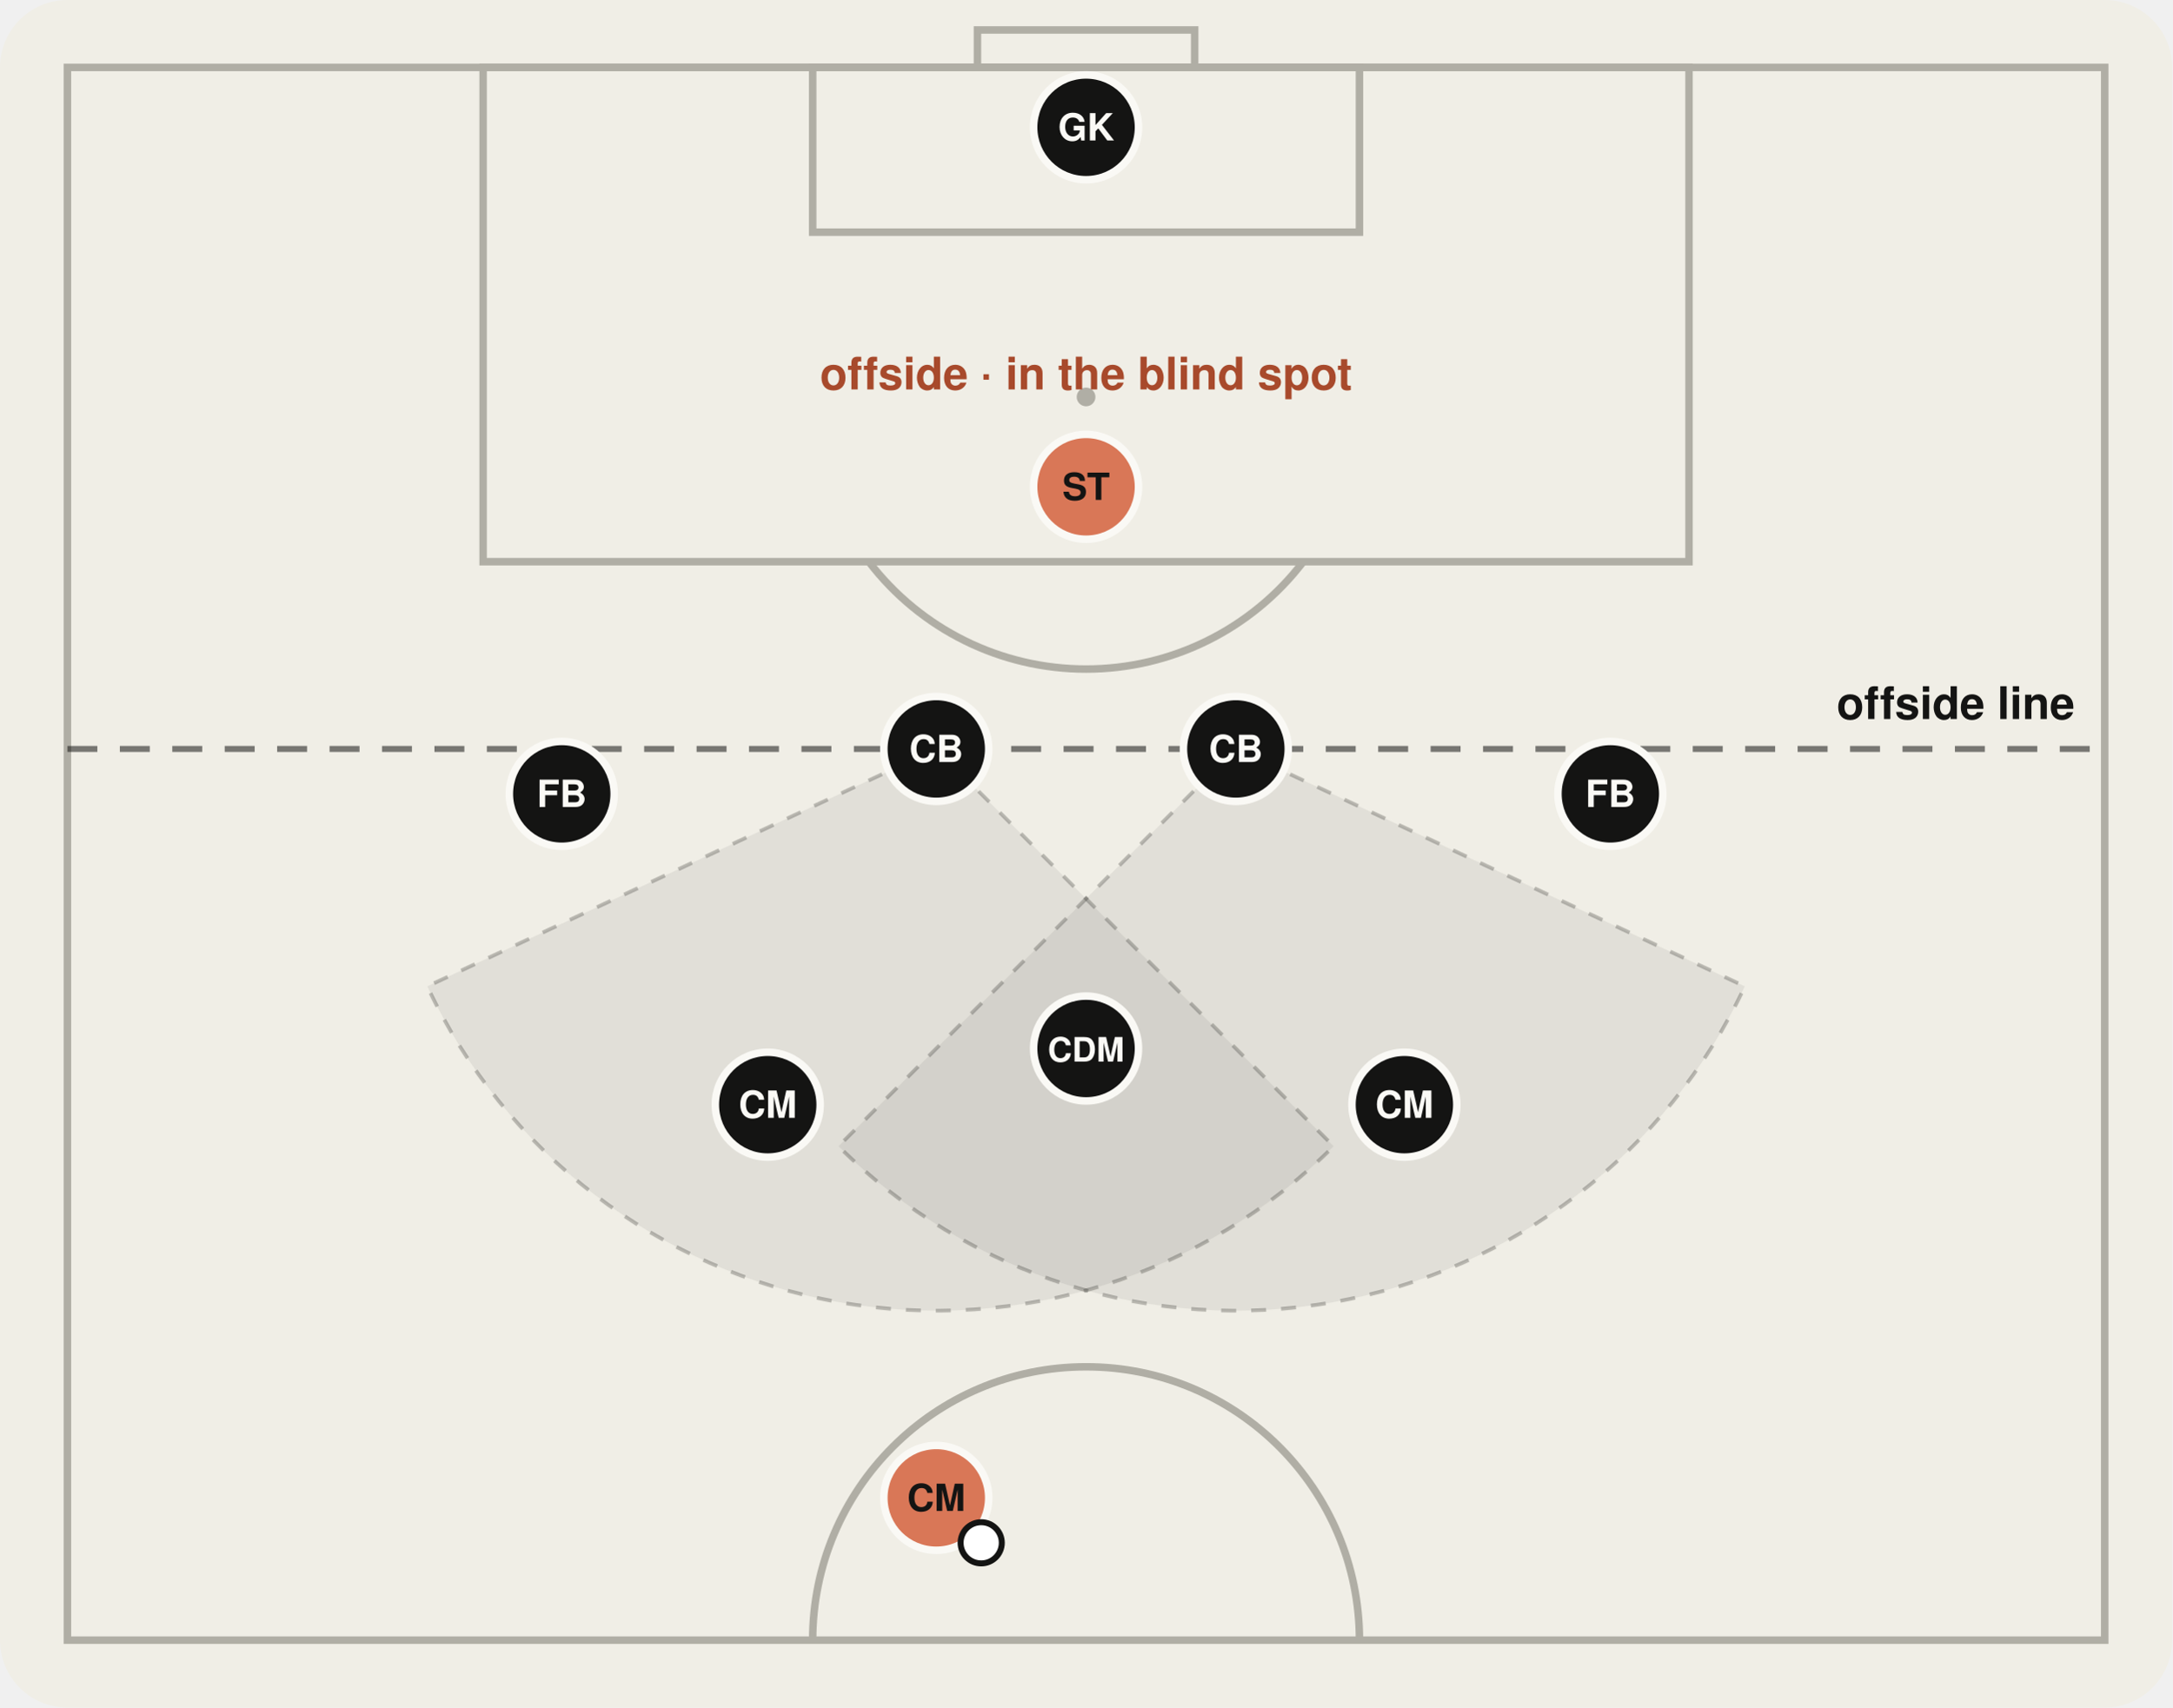
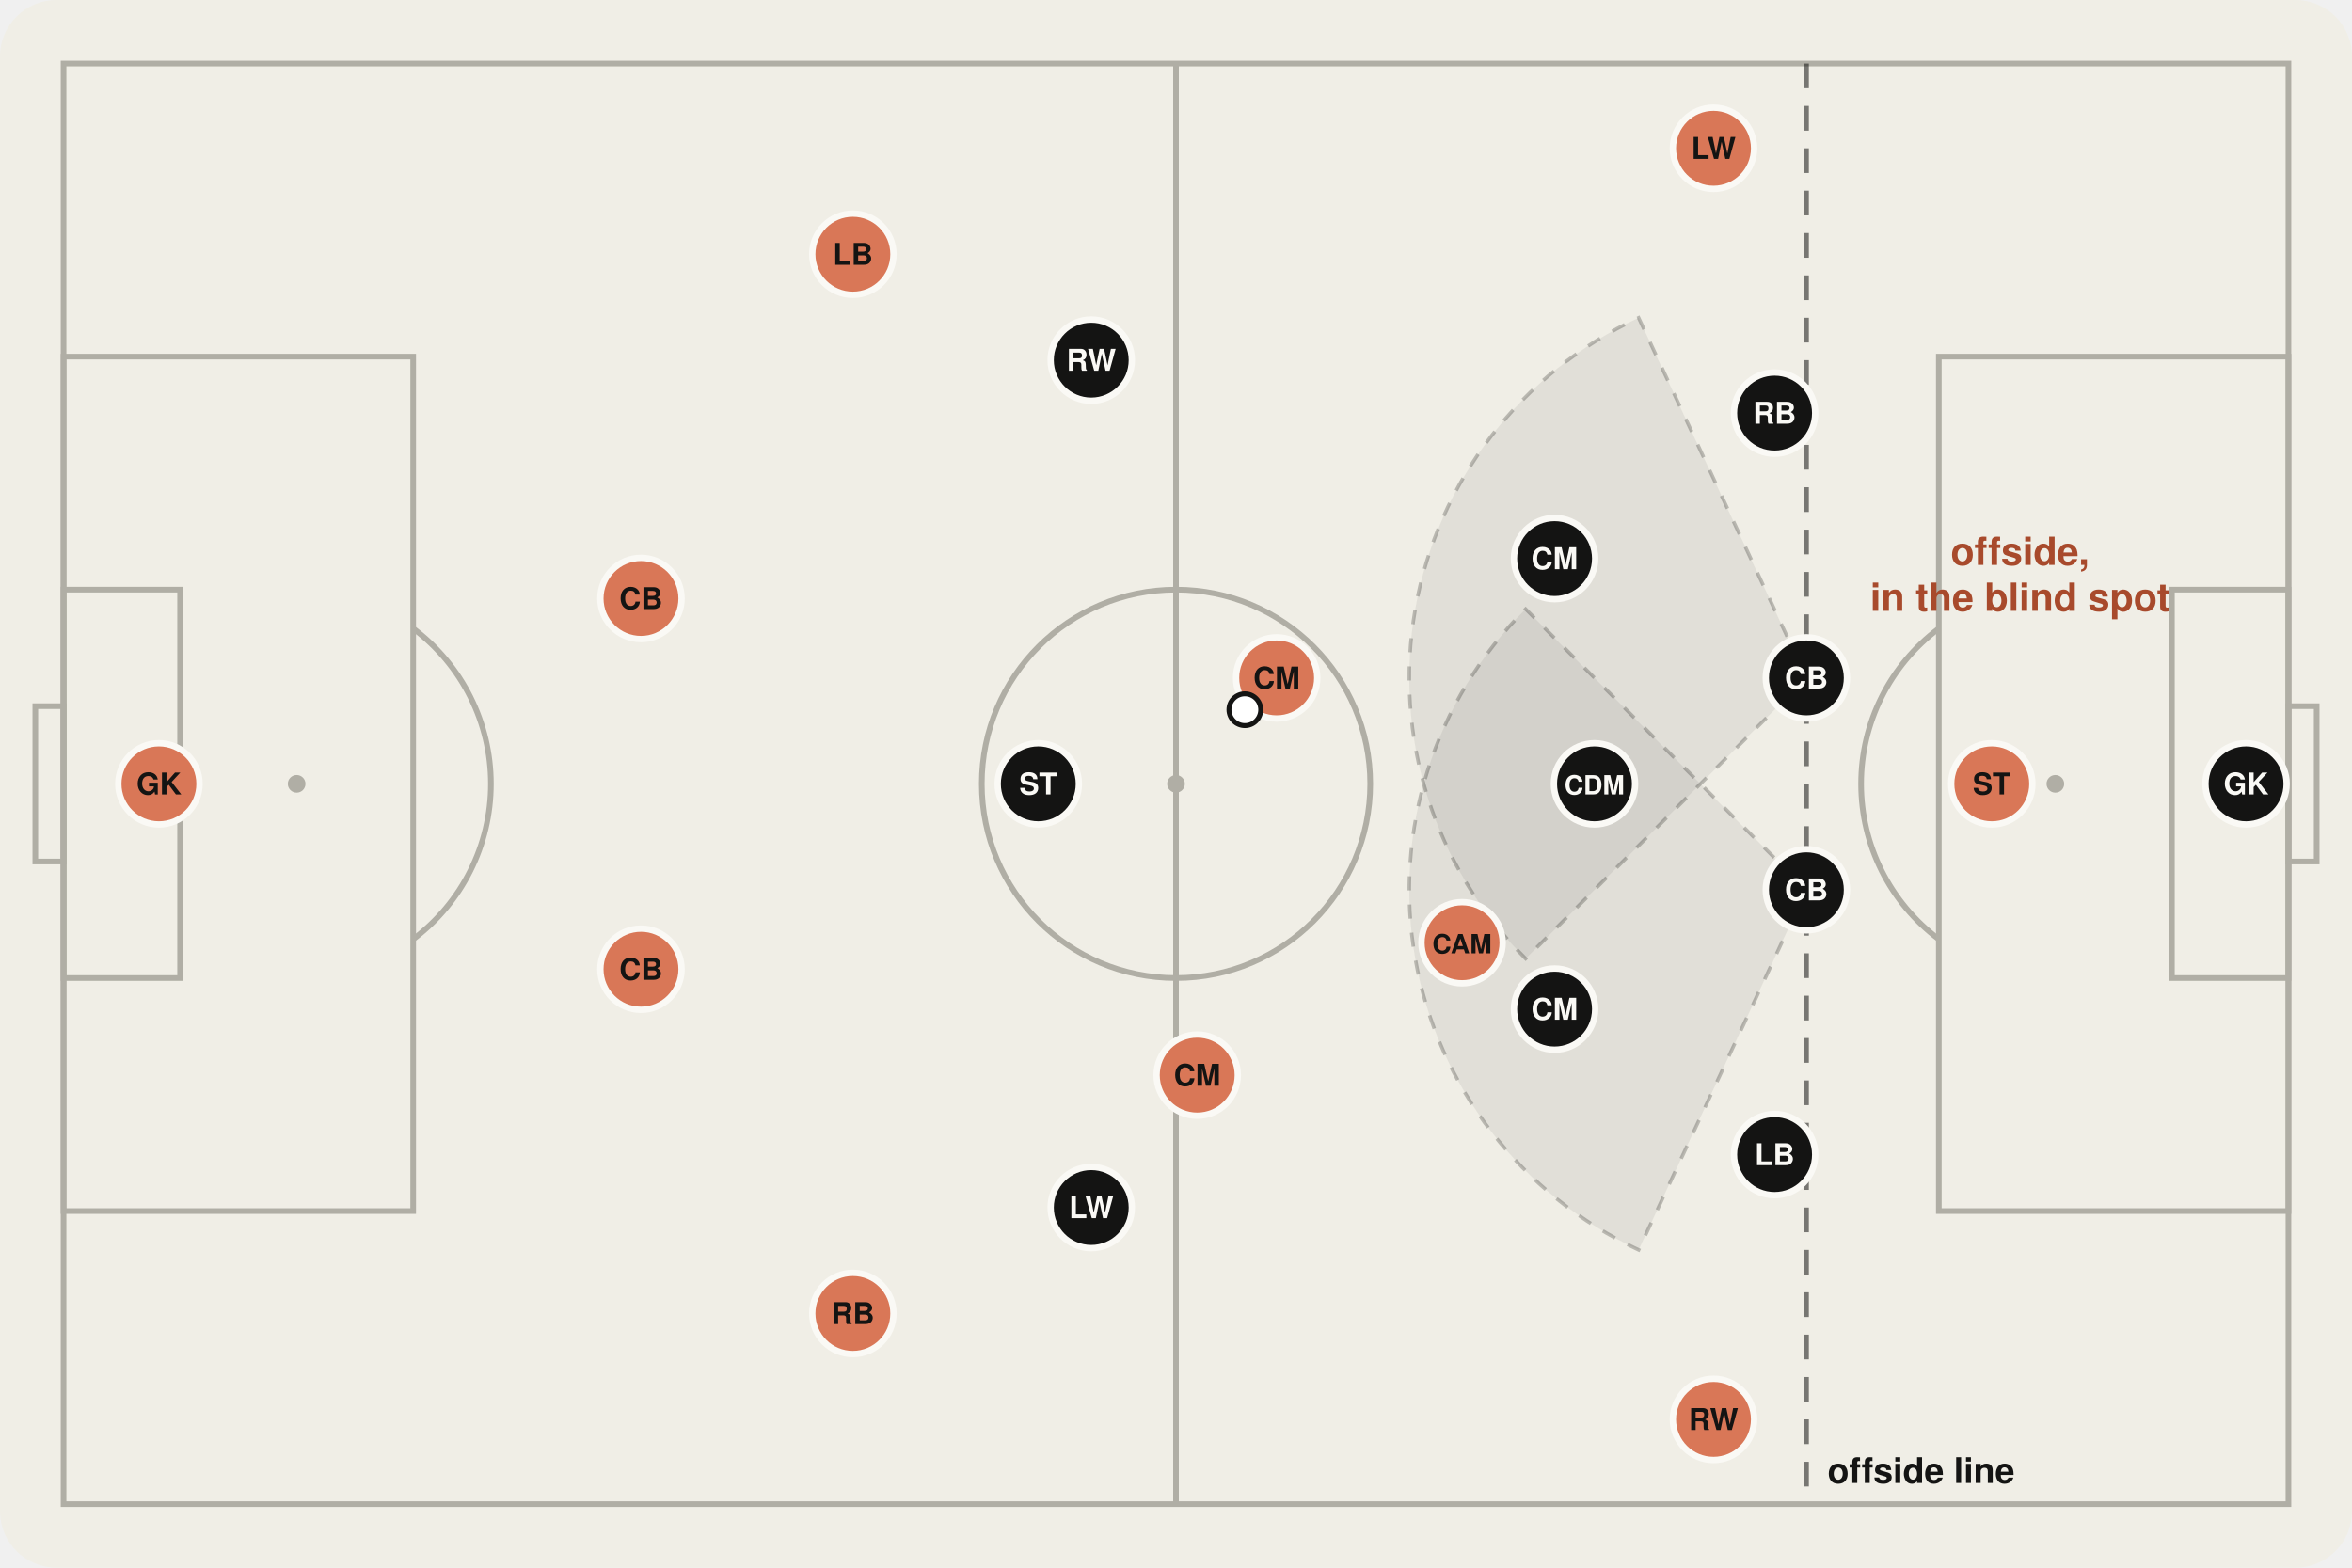
- <svg xmlns="http://www.w3.org/2000/svg" viewBox="0 0 580 456" role="img" aria-label="The center backs hold their line and the striker is left offside, behind both defenders and outside their field of view">
+ <svg xmlns="http://www.w3.org/2000/svg" viewBox="0 0 666 444" role="img" aria-label="The center backs hold their line and the striker is left offside, behind both defenders and outside their field of view">
  <defs>
-     <marker id="ac" viewBox="0 0 10 10" refX="8" refY="5" markerWidth="7" markerHeight="7" orient="auto-start-reverse">
+     <marker id="ac" viewBox="0 0 10 10" refX="8" refY="5" markerWidth="6" markerHeight="6" orient="auto-start-reverse">
      <path d="M0 0L10 5L0 10z" fill="#D97757" />
    </marker>
-     <marker id="as" viewBox="0 0 10 10" refX="8" refY="5" markerWidth="7" markerHeight="7" orient="auto-start-reverse">
+     <marker id="as" viewBox="0 0 10 10" refX="8" refY="5" markerWidth="6" markerHeight="6" orient="auto-start-reverse">
      <path d="M0 0L10 5L0 10z" fill="#141413" />
    </marker>
-     <marker id="ap" viewBox="0 0 10 10" refX="8" refY="5" markerWidth="7" markerHeight="7" orient="auto-start-reverse">
+     <marker id="ap" viewBox="0 0 10 10" refX="8" refY="5" markerWidth="6" markerHeight="6" orient="auto-start-reverse">
      <path d="M0 0L10 5L0 10z" fill="#141413" />
    </marker>
  </defs>
-   <rect x="0" y="0" width="580" height="456" rx="18" fill="#F0EEE6" />
-   <rect x="18" y="18" width="544" height="420" fill="none" stroke="#B0AEA5" stroke-width="2" />
-   <rect x="129" y="18" width="322" height="132" fill="none" stroke="#B0AEA5" stroke-width="2" />
-   <rect x="217" y="18" width="146" height="44" fill="none" stroke="#B0AEA5" stroke-width="2" />
-   <rect x="261" y="8" width="58" height="10" fill="none" stroke="#B0AEA5" stroke-width="2" />
-   <circle cx="290" cy="106" r="2.5" fill="#B0AEA5" />
-   <path d="M232 150 A73 73 0 0 0 348 150" fill="none" stroke="#B0AEA5" stroke-width="2" />
-   <path d="M217 438 A73 73 0 0 1 363 438" fill="none" stroke="#B0AEA5" stroke-width="2" />
-   <path d="M250 200 L356.1 306.1 A150 150 0 0 1 114.1 263.4 Z" fill="#141413" fill-opacity=".07" stroke="#141413" stroke-opacity=".25" stroke-dasharray="4 4" />
-   <path d="M330 200 L465.9 263.4 A150 150 0 0 1 223.9 306.1 Z" fill="#141413" fill-opacity=".07" stroke="#141413" stroke-opacity=".25" stroke-dasharray="4 4" />
-   <line x1="18" y1="200" x2="562" y2="200" stroke="#141413" stroke-width="1.6" stroke-dasharray="8 6" opacity=".55" />
-   <text x="554" y="192" text-anchor="end" font-family="system-ui,Segoe UI,Helvetica,Arial,sans-serif" font-size="12" font-weight="600" fill="#141413">offside line</text>
-   <circle cx="250" cy="200" r="14" fill="#141413" stroke="#FAF9F5" stroke-width="2" />
-   <text x="250" y="203.5" text-anchor="middle" font-family="system-ui,Segoe UI,Helvetica,Arial,sans-serif" font-size="10" font-weight="700" fill="#FAF9F5">CB</text>
-   <circle cx="330" cy="200" r="14" fill="#141413" stroke="#FAF9F5" stroke-width="2" />
-   <text x="330" y="203.5" text-anchor="middle" font-family="system-ui,Segoe UI,Helvetica,Arial,sans-serif" font-size="10" font-weight="700" fill="#FAF9F5">CB</text>
-   <circle cx="150" cy="212" r="14" fill="#141413" stroke="#FAF9F5" stroke-width="2" />
-   <text x="150" y="215.5" text-anchor="middle" font-family="system-ui,Segoe UI,Helvetica,Arial,sans-serif" font-size="10" font-weight="700" fill="#FAF9F5">FB</text>
-   <circle cx="430" cy="212" r="14" fill="#141413" stroke="#FAF9F5" stroke-width="2" />
-   <text x="430" y="215.5" text-anchor="middle" font-family="system-ui,Segoe UI,Helvetica,Arial,sans-serif" font-size="10" font-weight="700" fill="#FAF9F5">FB</text>
-   <circle cx="205" cy="295" r="14" fill="#141413" stroke="#FAF9F5" stroke-width="2" />
-   <text x="205" y="298.5" text-anchor="middle" font-family="system-ui,Segoe UI,Helvetica,Arial,sans-serif" font-size="10" font-weight="700" fill="#FAF9F5">CM</text>
-   <circle cx="375" cy="295" r="14" fill="#141413" stroke="#FAF9F5" stroke-width="2" />
-   <text x="375" y="298.5" text-anchor="middle" font-family="system-ui,Segoe UI,Helvetica,Arial,sans-serif" font-size="10" font-weight="700" fill="#FAF9F5">CM</text>
-   <circle cx="290" cy="280" r="14" fill="#141413" stroke="#FAF9F5" stroke-width="2" />
-   <text x="290" y="283.5" text-anchor="middle" font-family="system-ui,Segoe UI,Helvetica,Arial,sans-serif" font-size="9" font-weight="700" fill="#FAF9F5">CDM</text>
-   <circle cx="290" cy="34" r="14" fill="#141413" stroke="#FAF9F5" stroke-width="2" />
-   <text x="290" y="37.5" text-anchor="middle" font-family="system-ui,Segoe UI,Helvetica,Arial,sans-serif" font-size="10" font-weight="700" fill="#FAF9F5">GK</text>
-   <circle cx="290" cy="130" r="14" fill="#D97757" stroke="#FAF9F5" stroke-width="2" />
-   <text x="290" y="133.5" text-anchor="middle" font-family="system-ui,Segoe UI,Helvetica,Arial,sans-serif" font-size="10" font-weight="700" fill="#141413">ST</text>
-   <text x="290" y="104" text-anchor="middle" font-family="system-ui,Segoe UI,Helvetica,Arial,sans-serif" font-size="12" font-weight="600" fill="#A84A2C">offside · in the blind spot</text>
-   <circle cx="250" cy="400" r="14" fill="#D97757" stroke="#FAF9F5" stroke-width="2" />
-   <text x="250" y="403.5" text-anchor="middle" font-family="system-ui,Segoe UI,Helvetica,Arial,sans-serif" font-size="10" font-weight="700" fill="#141413">CM</text>
-   <circle cx="262" cy="412" r="5.5" fill="#fff" stroke="#141413" stroke-width="1.6" />
+   <rect width="666" height="444" rx="16" fill="#F0EEE6" />
+   <rect x="18" y="18" width="630" height="408" fill="none" stroke="#B0AEA5" stroke-width="1.6" />
+   <line x1="333" y1="18" x2="333" y2="426" fill="none" stroke="#B0AEA5" stroke-width="1.6" />
+   <circle cx="333" cy="222" r="55" fill="none" stroke="#B0AEA5" stroke-width="1.6" />
+   <circle cx="333" cy="222" r="2.5" fill="#B0AEA5" />
+   <rect x="18" y="101" width="99" height="242" fill="none" stroke="#B0AEA5" stroke-width="1.6" />
+   <rect x="18" y="167" width="33" height="110" fill="none" stroke="#B0AEA5" stroke-width="1.6" />
+   <rect x="10" y="200" width="8" height="44" fill="none" stroke="#B0AEA5" stroke-width="1.6" />
+   <circle cx="84" cy="222" r="2.5" fill="#B0AEA5" />
+   <path d="M117 178.0 A55 55 0 0 1 117 266.0" fill="none" stroke="#B0AEA5" stroke-width="1.6" />
+   <rect x="549" y="101" width="99" height="242" fill="none" stroke="#B0AEA5" stroke-width="1.6" />
+   <rect x="615" y="167" width="33" height="110" fill="none" stroke="#B0AEA5" stroke-width="1.6" />
+   <rect x="648" y="200" width="8" height="44" fill="none" stroke="#B0AEA5" stroke-width="1.6" />
+   <circle cx="582" cy="222" r="2.5" fill="#B0AEA5" />
+   <path d="M549 178.0 A55 55 0 0 0 549 266.0" fill="none" stroke="#B0AEA5" stroke-width="1.6" />
+   <path d="M511.5 192.0 L432.0 271.5 A112.5 112.5 0 0 1 464.0 90.0 Z" fill="#141413" fill-opacity=".07" stroke="#141413" stroke-opacity=".25" stroke-dasharray="4 4" />
+   <path d="M511.5 252.0 L464.0 354.0 A112.5 112.5 0 0 1 432.0 172.5 Z" fill="#141413" fill-opacity=".07" stroke="#141413" stroke-opacity=".25" stroke-dasharray="4 4" />
+   <line x1="511.5" y1="18" x2="511.5" y2="426" stroke="#141413" stroke-width="1.4" stroke-dasharray="7 5" opacity="0.55" />
+   <text x="517.5" y="420.0" text-anchor="start" font-family="system-ui,Segoe UI,Helvetica,Arial,sans-serif" font-size="10" font-weight="600" fill="#141413">offside line</text>
+   <circle cx="511.5" cy="192.0" r="11.5" fill="#141413" stroke="#FAF9F5" stroke-width="1.8" />
+   <text x="511.5" y="195.0" text-anchor="middle" font-family="system-ui,Segoe UI,Helvetica,Arial,sans-serif" font-size="8.5" font-weight="700" fill="#FAF9F5">CB</text>
+   <circle cx="511.5" cy="252.0" r="11.5" fill="#141413" stroke="#FAF9F5" stroke-width="1.8" />
+   <text x="511.5" y="255.0" text-anchor="middle" font-family="system-ui,Segoe UI,Helvetica,Arial,sans-serif" font-size="8.5" font-weight="700" fill="#FAF9F5">CB</text>
+   <circle cx="502.5" cy="117.0" r="11.5" fill="#141413" stroke="#FAF9F5" stroke-width="1.8" />
+   <text x="502.5" y="120.0" text-anchor="middle" font-family="system-ui,Segoe UI,Helvetica,Arial,sans-serif" font-size="8.5" font-weight="700" fill="#FAF9F5">RB</text>
+   <circle cx="502.5" cy="327.0" r="11.5" fill="#141413" stroke="#FAF9F5" stroke-width="1.8" />
+   <text x="502.5" y="330.0" text-anchor="middle" font-family="system-ui,Segoe UI,Helvetica,Arial,sans-serif" font-size="8.5" font-weight="700" fill="#FAF9F5">LB</text>
+   <circle cx="440.2" cy="158.2" r="11.5" fill="#141413" stroke="#FAF9F5" stroke-width="1.8" />
+   <text x="440.2" y="161.2" text-anchor="middle" font-family="system-ui,Segoe UI,Helvetica,Arial,sans-serif" font-size="8.5" font-weight="700" fill="#FAF9F5">CM</text>
+   <circle cx="440.2" cy="285.8" r="11.5" fill="#141413" stroke="#FAF9F5" stroke-width="1.8" />
+   <text x="440.2" y="288.8" text-anchor="middle" font-family="system-ui,Segoe UI,Helvetica,Arial,sans-serif" font-size="8.5" font-weight="700" fill="#FAF9F5">CM</text>
+   <circle cx="451.5" cy="222.0" r="11.5" fill="#141413" stroke="#FAF9F5" stroke-width="1.8" />
+   <text x="451.5" y="225.0" text-anchor="middle" font-family="system-ui,Segoe UI,Helvetica,Arial,sans-serif" font-size="7.5" font-weight="700" fill="#FAF9F5">CDM</text>
+   <circle cx="636.0" cy="222.0" r="11.5" fill="#141413" stroke="#FAF9F5" stroke-width="1.8" />
+   <text x="636.0" y="225.0" text-anchor="middle" font-family="system-ui,Segoe UI,Helvetica,Arial,sans-serif" font-size="8.5" font-weight="700" fill="#FAF9F5">GK</text>
+   <circle cx="309.0" cy="102.0" r="11.5" fill="#141413" stroke="#FAF9F5" stroke-width="1.8" />
+   <text x="309.0" y="105.0" text-anchor="middle" font-family="system-ui,Segoe UI,Helvetica,Arial,sans-serif" font-size="8.5" font-weight="700" fill="#FAF9F5">RW</text>
+   <circle cx="294.0" cy="222.0" r="11.5" fill="#141413" stroke="#FAF9F5" stroke-width="1.8" />
+   <text x="294.0" y="225.0" text-anchor="middle" font-family="system-ui,Segoe UI,Helvetica,Arial,sans-serif" font-size="8.5" font-weight="700" fill="#FAF9F5">ST</text>
+   <circle cx="309.0" cy="342.0" r="11.5" fill="#141413" stroke="#FAF9F5" stroke-width="1.8" />
+   <text x="309.0" y="345.0" text-anchor="middle" font-family="system-ui,Segoe UI,Helvetica,Arial,sans-serif" font-size="8.5" font-weight="700" fill="#FAF9F5">LW</text>
+   <circle cx="564.0" cy="222.0" r="11.5" fill="#D97757" stroke="#FAF9F5" stroke-width="1.8" />
+   <text x="564.0" y="225.0" text-anchor="middle" font-family="system-ui,Segoe UI,Helvetica,Arial,sans-serif" font-size="8.5" font-weight="700" fill="#141413">ST</text>
+   <text x="572.0" y="160.0" text-anchor="middle" font-family="system-ui,Segoe UI,Helvetica,Arial,sans-serif" font-size="11" font-weight="600" fill="#A84A2C">offside,</text>
+   <text x="572.0" y="173.0" text-anchor="middle" font-family="system-ui,Segoe UI,Helvetica,Arial,sans-serif" font-size="11" font-weight="600" fill="#A84A2C">in the blind spot</text>
+   <circle cx="361.5" cy="192.0" r="11.5" fill="#D97757" stroke="#FAF9F5" stroke-width="1.8" />
+   <text x="361.5" y="195.0" text-anchor="middle" font-family="system-ui,Segoe UI,Helvetica,Arial,sans-serif" font-size="8.5" font-weight="700" fill="#141413">CM</text>
+   <circle cx="352.5" cy="201.0" r="4.5" fill="#fff" stroke="#141413" stroke-width="1.4" />
+   <circle cx="339.0" cy="304.5" r="11.5" fill="#D97757" stroke="#FAF9F5" stroke-width="1.8" />
+   <text x="339.0" y="307.5" text-anchor="middle" font-family="system-ui,Segoe UI,Helvetica,Arial,sans-serif" font-size="8.5" font-weight="700" fill="#141413">CM</text>
+   <circle cx="414.0" cy="267.0" r="11.5" fill="#D97757" stroke="#FAF9F5" stroke-width="1.8" />
+   <text x="414.0" y="270.0" text-anchor="middle" font-family="system-ui,Segoe UI,Helvetica,Arial,sans-serif" font-size="7.5" font-weight="700" fill="#141413">CAM</text>
+   <circle cx="485.2" cy="42.0" r="11.5" fill="#D97757" stroke="#FAF9F5" stroke-width="1.8" />
+   <text x="485.2" y="45.0" text-anchor="middle" font-family="system-ui,Segoe UI,Helvetica,Arial,sans-serif" font-size="8.5" font-weight="700" fill="#141413">LW</text>
+   <circle cx="485.2" cy="402.0" r="11.5" fill="#D97757" stroke="#FAF9F5" stroke-width="1.8" />
+   <text x="485.2" y="405.0" text-anchor="middle" font-family="system-ui,Segoe UI,Helvetica,Arial,sans-serif" font-size="8.5" font-weight="700" fill="#141413">RW</text>
+   <circle cx="45.0" cy="222.0" r="11.5" fill="#D97757" stroke="#FAF9F5" stroke-width="1.8" />
+   <text x="45.0" y="225.0" text-anchor="middle" font-family="system-ui,Segoe UI,Helvetica,Arial,sans-serif" font-size="8.5" font-weight="700" fill="#141413">GK</text>
+   <circle cx="241.5" cy="72.0" r="11.5" fill="#D97757" stroke="#FAF9F5" stroke-width="1.8" />
+   <text x="241.5" y="75.0" text-anchor="middle" font-family="system-ui,Segoe UI,Helvetica,Arial,sans-serif" font-size="8.5" font-weight="700" fill="#141413">LB</text>
+   <circle cx="181.5" cy="169.5" r="11.5" fill="#D97757" stroke="#FAF9F5" stroke-width="1.8" />
+   <text x="181.5" y="172.5" text-anchor="middle" font-family="system-ui,Segoe UI,Helvetica,Arial,sans-serif" font-size="8.5" font-weight="700" fill="#141413">CB</text>
+   <circle cx="181.5" cy="274.5" r="11.5" fill="#D97757" stroke="#FAF9F5" stroke-width="1.8" />
+   <text x="181.5" y="277.5" text-anchor="middle" font-family="system-ui,Segoe UI,Helvetica,Arial,sans-serif" font-size="8.5" font-weight="700" fill="#141413">CB</text>
+   <circle cx="241.5" cy="372.0" r="11.5" fill="#D97757" stroke="#FAF9F5" stroke-width="1.8" />
+   <text x="241.5" y="375.0" text-anchor="middle" font-family="system-ui,Segoe UI,Helvetica,Arial,sans-serif" font-size="8.5" font-weight="700" fill="#141413">RB</text>
</svg>
